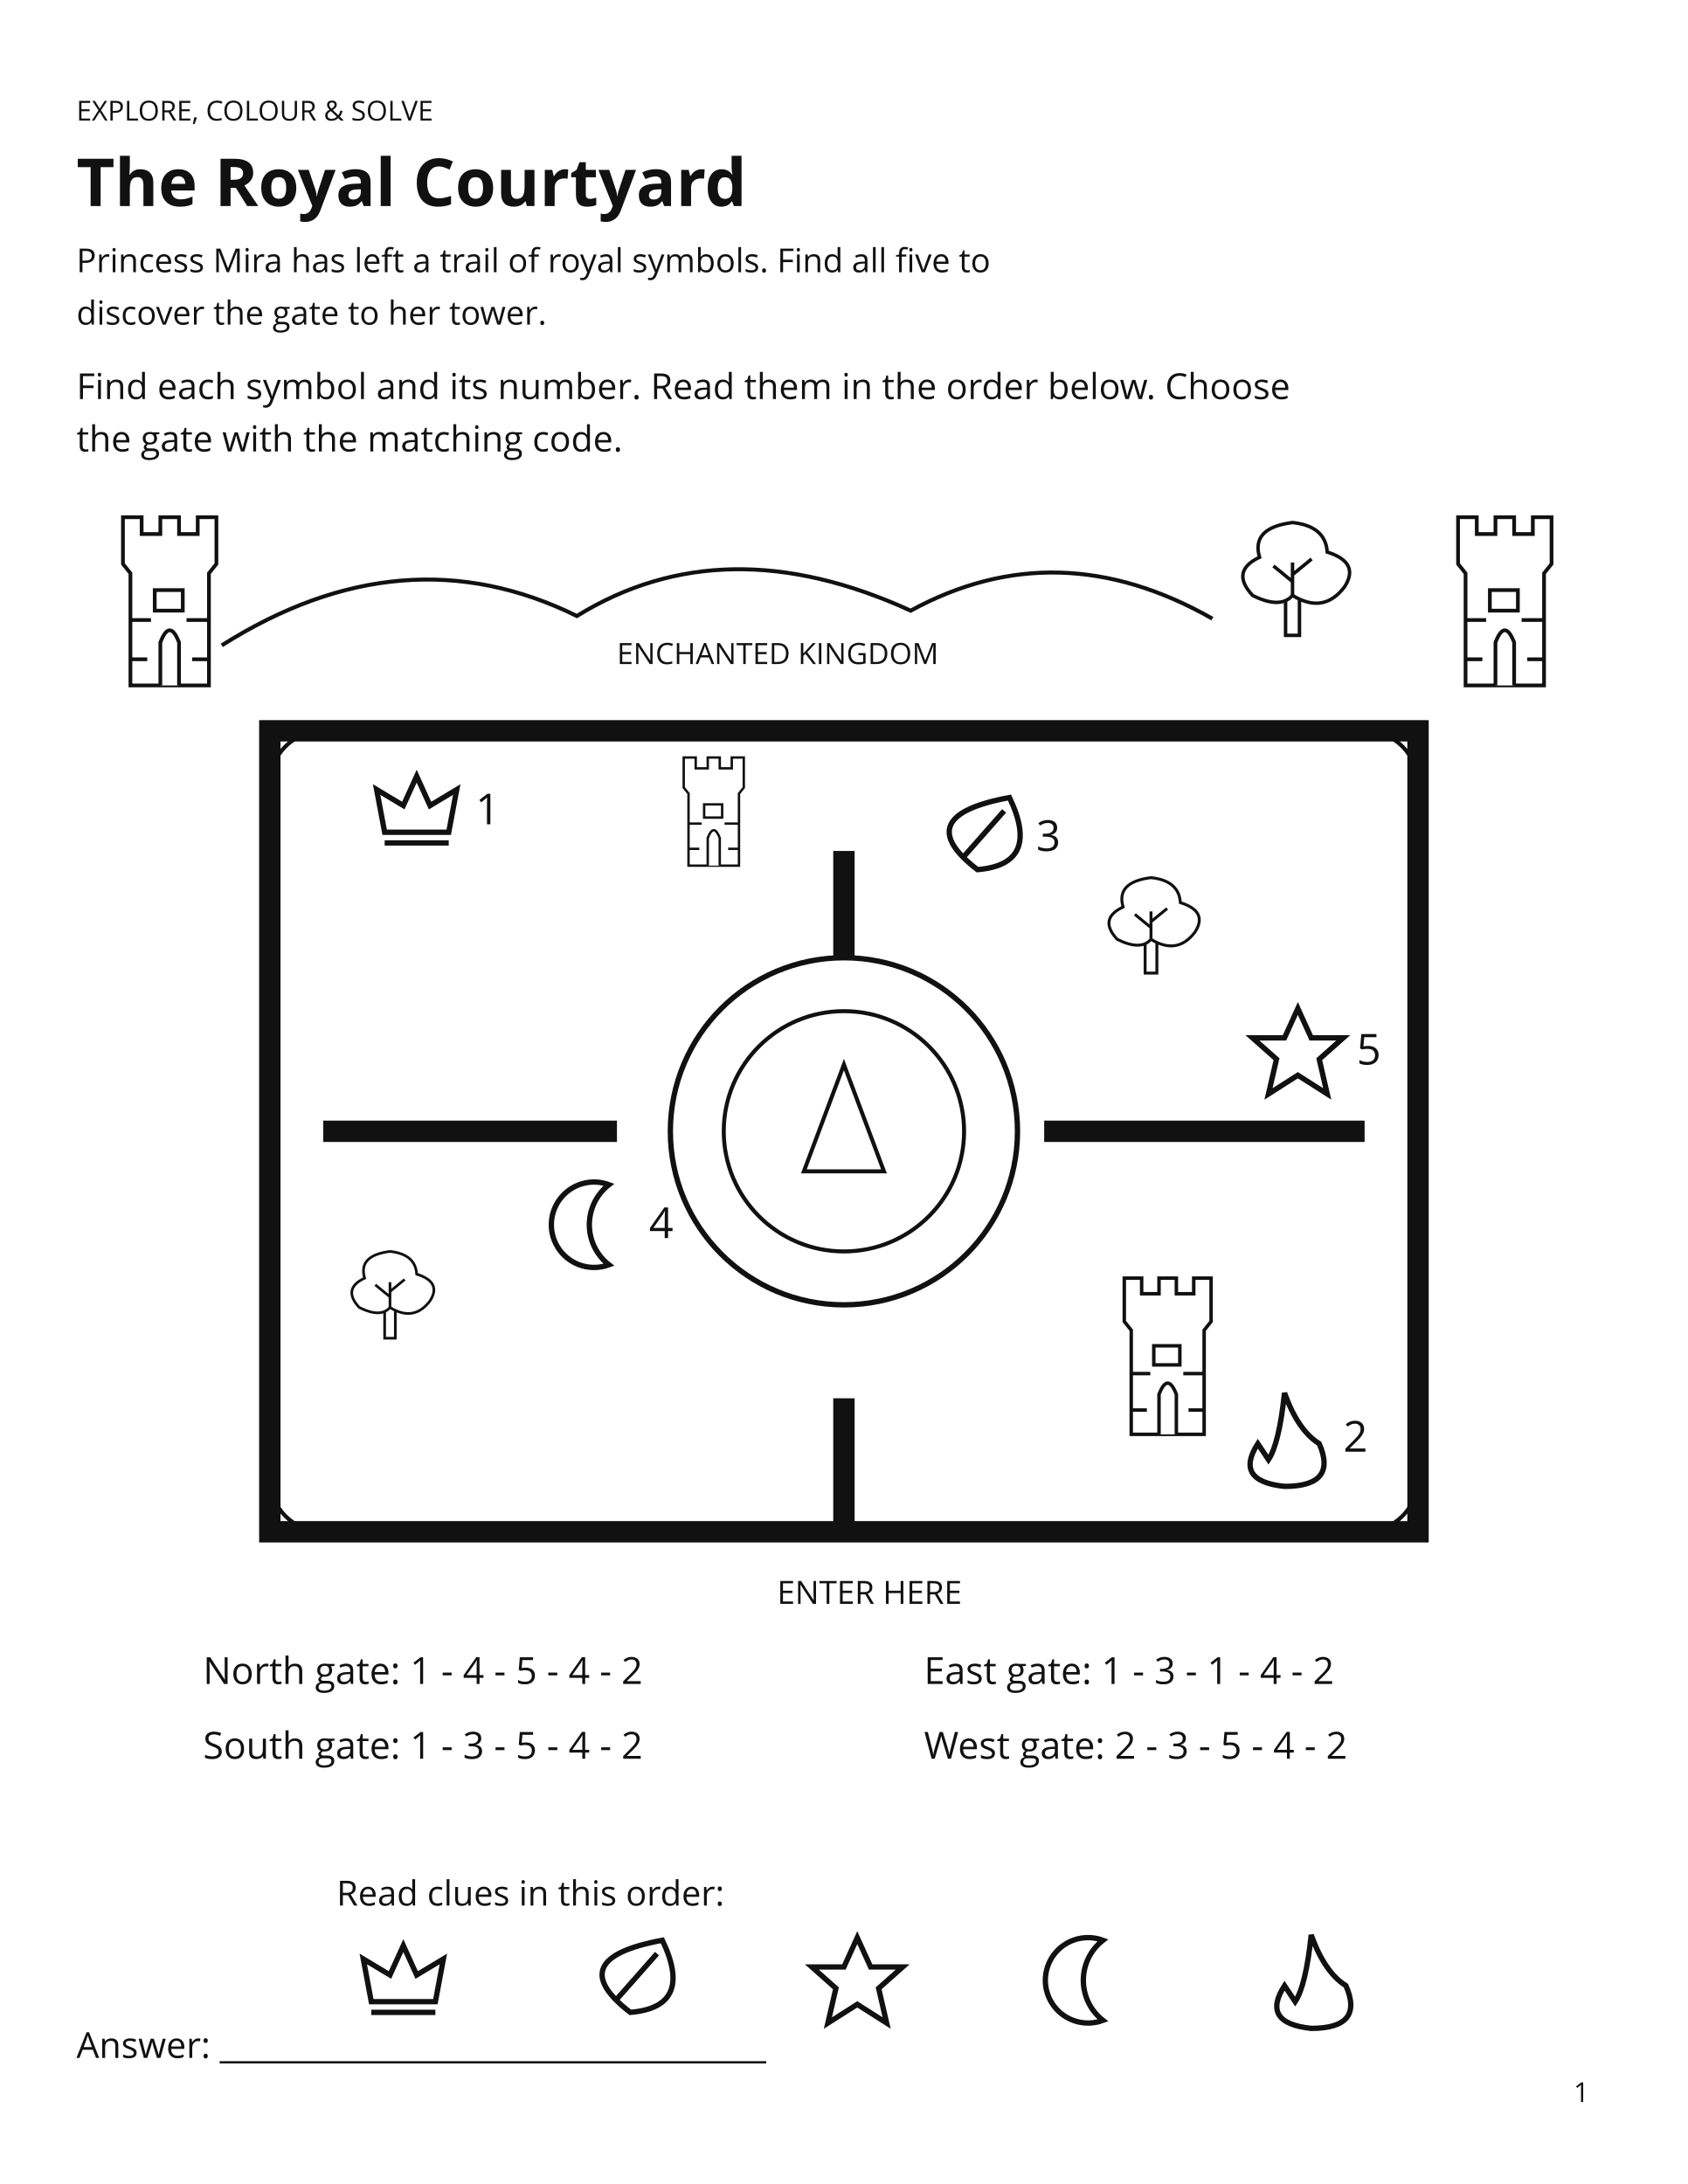
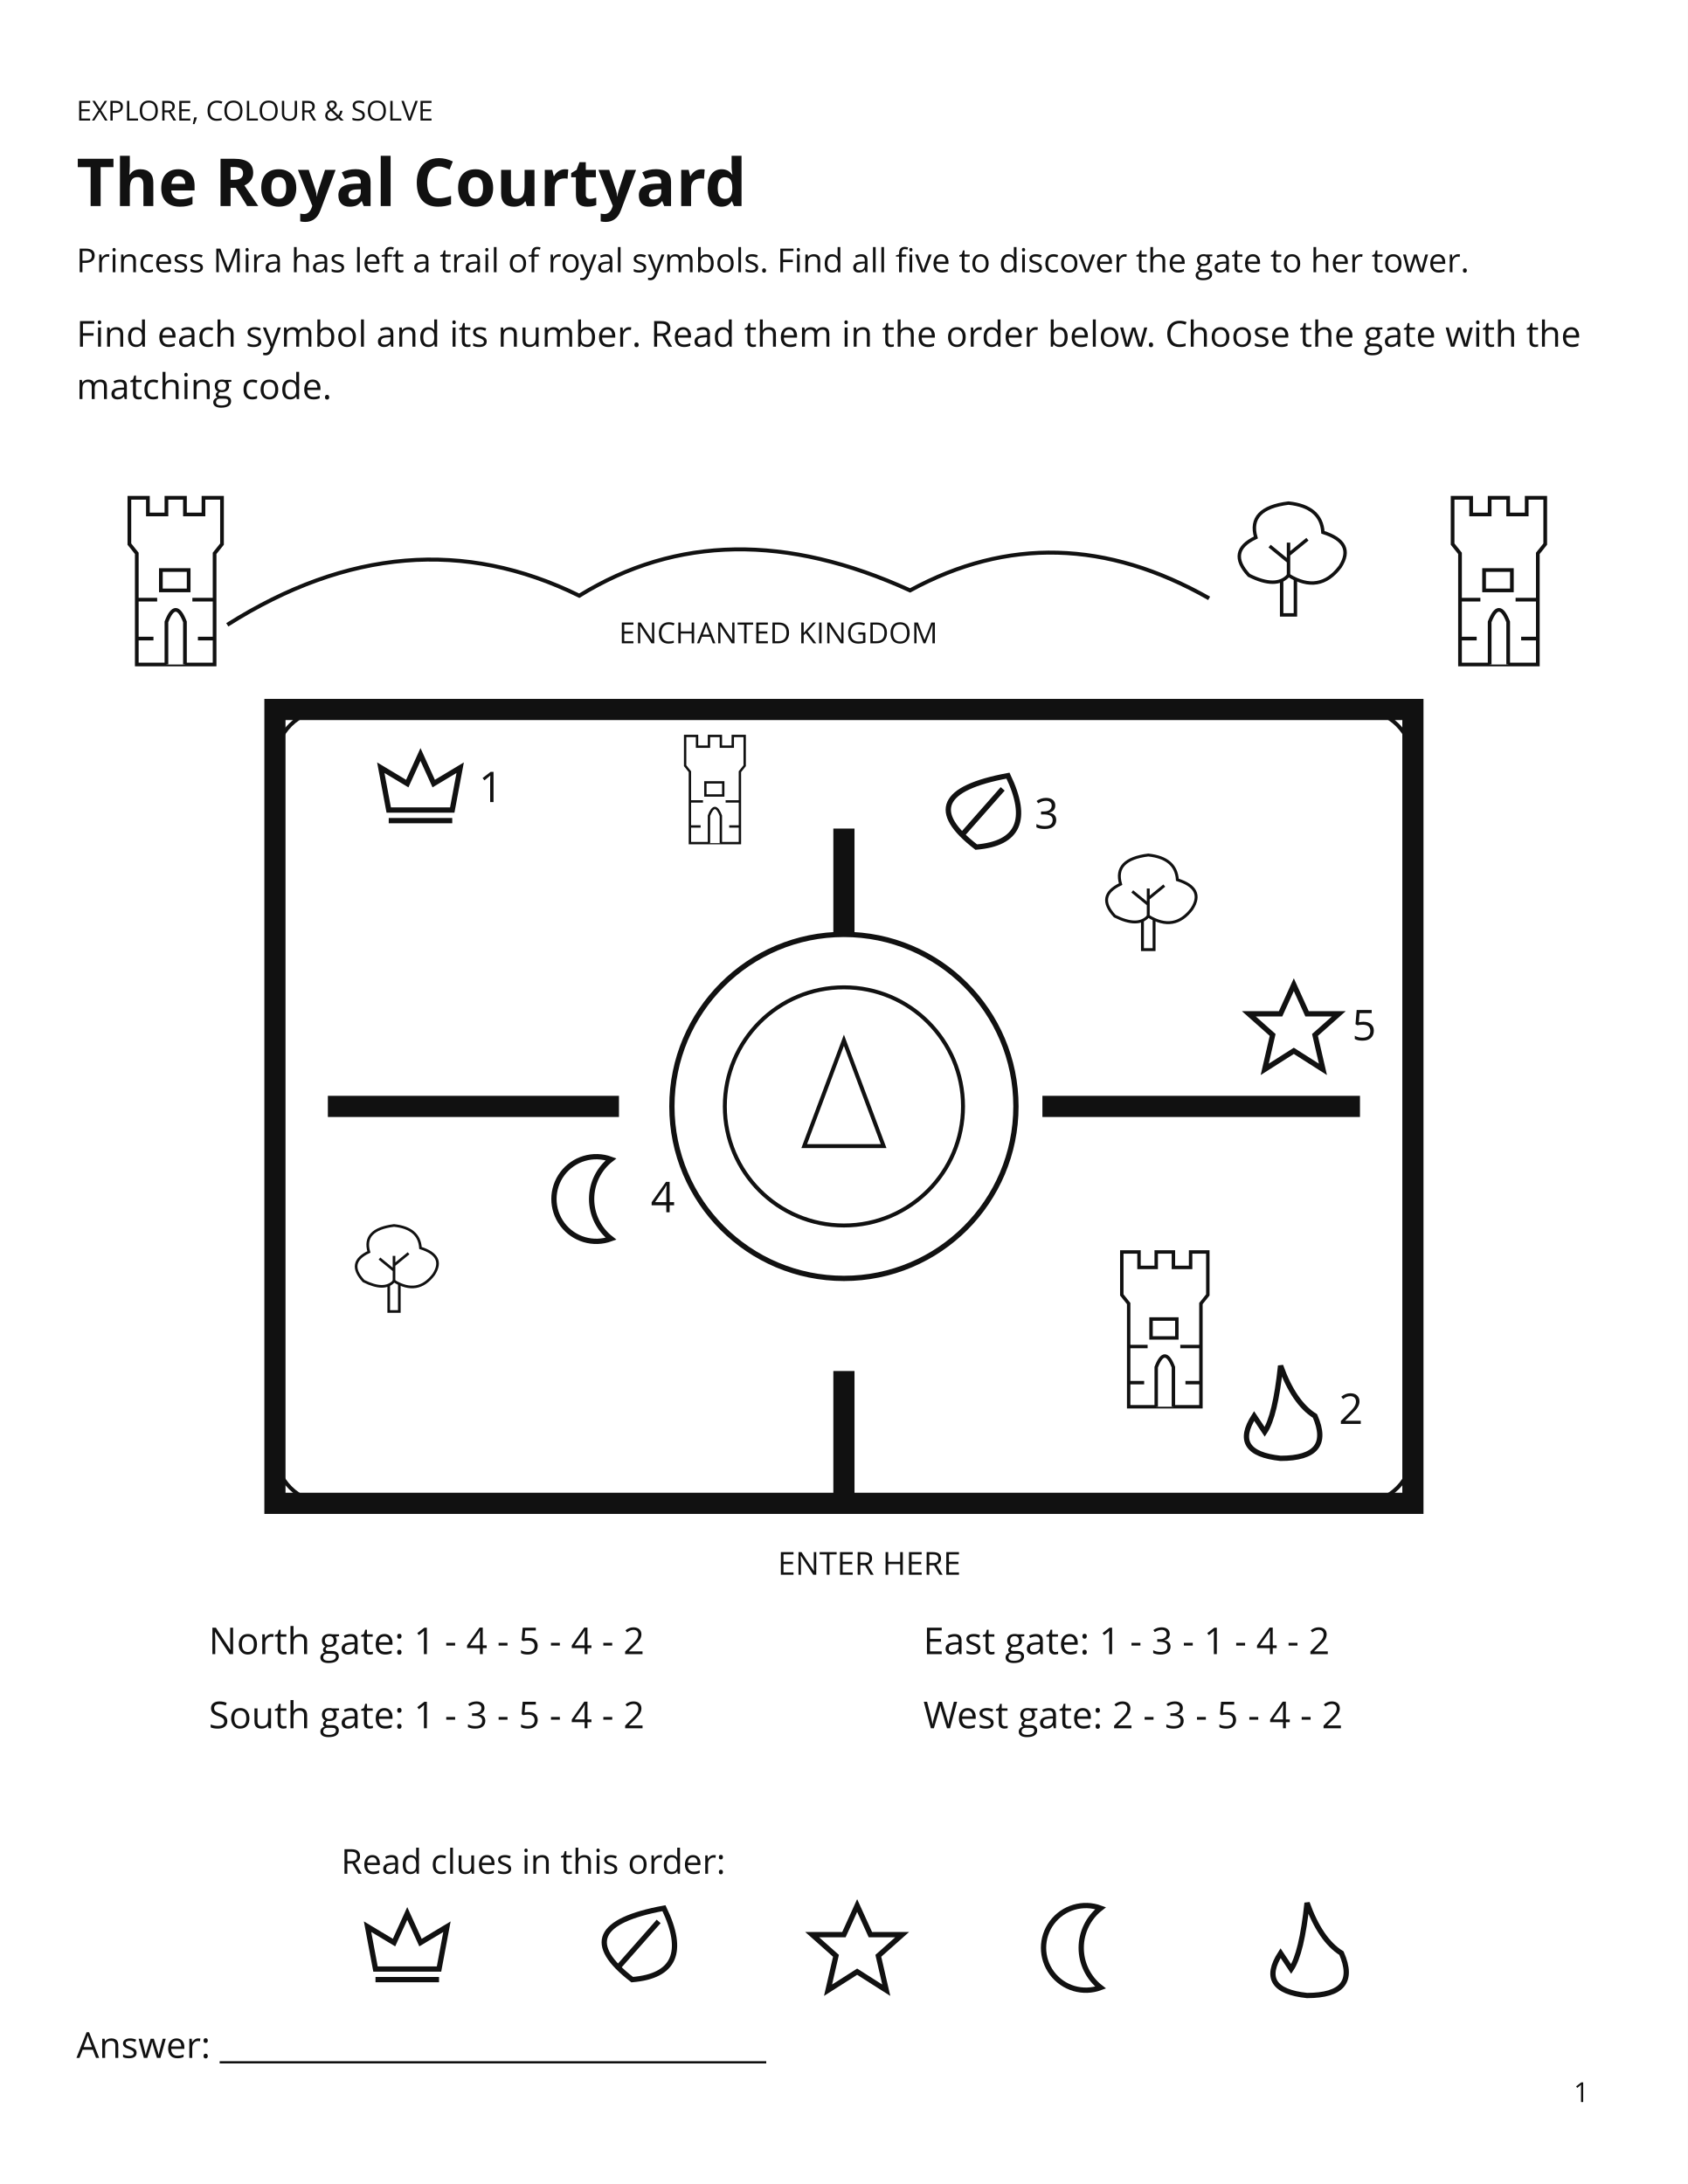
<svg xmlns="http://www.w3.org/2000/svg" width="8.5in" height="11in" viewBox="0 0 612 792" role="img" aria-label="The Royal Courtyard">
  <rect width="100%" height="100%" fill="white" />
  <g transform="translate(27.72 27.72)">
    <text x="0" y="16" font-family="Open Sans, sans-serif" font-size="10" fill="#111" stroke="none">EXPLORE, COLOUR &amp; SOLVE</text>
    <text x="0" y="47" font-family="Open Sans, sans-serif" font-size="24" fill="#111" stroke="none" font-weight="bold">The Royal Courtyard</text>
-     <text x="0" y="71" font-family="Open Sans, sans-serif" font-size="12" fill="#111" stroke="none">Princess Mira has left a trail of royal symbols. Find all five to</text>
-     <text x="0" y="90" font-family="Open Sans, sans-serif" font-size="12" fill="#111" stroke="none">discover the gate to her tower.</text>
-     <text x="0" y="117" font-family="Open Sans, sans-serif" font-size="13" fill="#111" stroke="none">Find each symbol and its number. Read them in the order below. Choose</text>
-     <text x="0" y="136" font-family="Open Sans, sans-serif" font-size="13" fill="#111" stroke="none">the gate with the matching code.</text>
-     <g transform="translate(12.0231 155) scale(0.9682069)">
+     <text x="0" y="71" font-family="Open Sans, sans-serif" font-size="12" fill="#111" stroke="none">Princess Mira has left a trail of royal symbols. Find all five to discover the gate to her tower.</text>
+     <text x="0" y="98" font-family="Open Sans, sans-serif" font-size="13" fill="#111" stroke="none">Find each symbol and its number. Read them in the order below. Choose the gate with the</text>
+     <text x="0" y="117" font-family="Open Sans, sans-serif" font-size="13" fill="#111" stroke="none">matching code.</text>
+     <g transform="translate(14.39379 148) scale(0.9595862)">
      <g data-layer="artwork">
        <g transform="translate(5 5) scale(0.7)" fill="white" stroke="#111" stroke-width="2">
          <path d="M0 25V0H10V9H20V0H30V9H40V0H50V25L46 30V90H4V30Z" />
          <path d="M20 90V67Q25 54 30 67V90M17 39V50H32V39ZM4 55H15M34 55H46M4 76H13M37 76H46" />
        </g>
        <g transform="translate(505 5) scale(0.7)" fill="white" stroke="#111" stroke-width="2">
          <path d="M0 25V0H10V9H20V0H30V9H40V0H50V25L46 30V90H4V30Z" />
          <path d="M20 90V67Q25 54 30 67V90M17 39V50H32V39ZM4 55H15M34 55H46M4 76H13M37 76H46" />
        </g>
        <g transform="translate(443 7) scale(0.65)" fill="white" stroke="#111" stroke-width="2">
          <path d="M-4 40V65H4V40" />
          <path d="M0 0Q-24 3-19 20Q-36 28-23 42Q-7 50 0 42Q18 53 30 37Q39 23 20 17Q19 2 0 0Z" />
          <path d="M0 42V23M0 34L-11 25M0 30L11 21" />
        </g>
        <path d="M42 53Q110 10 175 42Q230 8 300 40Q355 10 413 43" fill="none" stroke="#111" stroke-width="1.5" />
        <text x="190" y="60" font-family="Open Sans, sans-serif" font-size="11" fill="#111" stroke="none">ENCHANTED KINGDOM</text>
      </g>
      <g data-layer="puzzle" fill="none" stroke="#111" stroke-width="1.5">
        <rect x="60" y="85" width="430" height="300" rx="20" fill="white" />
        <path d="M60 85H490V385H60Z M275 385V335M275 200V130M190 235H80M350 235H470" stroke="#111" fill="none" stroke-width="8" />
        <circle cx="275" cy="235" r="65" fill="white" stroke="#111" stroke-width="2" />
        <circle cx="275" cy="235" r="45" fill="white" stroke="#111" />
        <path d="M260 250L275 210L290 250Z" fill="white" stroke="#111" />
        <g transform="translate(390 140) scale(0.55)" fill="white" stroke="#111" stroke-width="2">
          <path d="M-4 40V65H4V40" />
          <path d="M0 0Q-24 3-19 20Q-36 28-23 42Q-7 50 0 42Q18 53 30 37Q39 23 20 17Q19 2 0 0Z" />
          <path d="M0 42V23M0 34L-11 25M0 30L11 21" />
        </g>
        <g transform="translate(105 280) scale(0.5)" fill="white" stroke="#111" stroke-width="2">
          <path d="M-4 40V65H4V40" />
          <path d="M0 0Q-24 3-19 20Q-36 28-23 42Q-7 50 0 42Q18 53 30 37Q39 23 20 17Q19 2 0 0Z" />
          <path d="M0 42V23M0 34L-11 25M0 30L11 21" />
        </g>
        <g transform="translate(380 290) scale(0.65)" fill="white" stroke="#111" stroke-width="2">
          <path d="M0 25V0H10V9H20V0H30V9H40V0H50V25L46 30V90H4V30Z" />
          <path d="M20 90V67Q25 54 30 67V90M17 39V50H32V39ZM4 55H15M34 55H46M4 76H13M37 76H46" />
        </g>
        <g transform="translate(215 95) scale(0.45)" fill="white" stroke="#111" stroke-width="2">
          <path d="M0 25V0H10V9H20V0H30V9H40V0H50V25L46 30V90H4V30Z" />
          <path d="M20 90V67Q25 54 30 67V90M17 39V50H32V39ZM4 55H15M34 55H46M4 76H13M37 76H46" />
        </g>
        <path transform="translate(115 115)" d="M-12 8L-15-8L-5-2L0-13L5-2L15-8L12 8ZM-12 12H12" fill="white" stroke="#111" stroke-width="2" />
        <text x="137" y="120" font-family="Open Sans, sans-serif" font-size="16" fill="#111" stroke="none">1</text>
        <path transform="translate(325 125)" d="M0 12Q-26-8 12-15Q24 10 0 12ZM-5 7L10-10" fill="white" stroke="#111" stroke-width="2" />
        <text x="347" y="130" font-family="Open Sans, sans-serif" font-size="16" fill="#111" stroke="none">3</text>
        <path transform="translate(445 205)" d="M0-16L5-5L17-5L8 3L11 16L0 9L-11 16L-8 3L-17-5L-5-5Z" fill="white" stroke="#111" stroke-width="2" />
        <text x="467" y="210" font-family="Open Sans, sans-serif" font-size="16" fill="#111" stroke="none">5</text>
        <path transform="translate(180 270)" d="M7-15A16 16 0 1 0 7 15A19 19 0 0 1 7-15Z" fill="white" stroke="#111" stroke-width="2" />
        <text x="202" y="275" font-family="Open Sans, sans-serif" font-size="16" fill="#111" stroke="none">4</text>
        <path transform="translate(440 350)" d="M0-17Q5-3 13 2Q20 18 0 18Q-19 16-10 2L-6 8Q-2 2 0-17Z" fill="white" stroke="#111" stroke-width="2" />
        <text x="462" y="355" font-family="Open Sans, sans-serif" font-size="16" fill="#111" stroke="none">2</text>
        <text x="250" y="412" font-family="Open Sans, sans-serif" font-size="12" fill="#111" stroke="none">ENTER HERE</text>
        <text x="35" y="442" font-family="Open Sans, sans-serif" font-size="14" fill="#111" stroke="none">North gate: 1 - 4 - 5 - 4 - 2</text>
        <text x="305" y="442" font-family="Open Sans, sans-serif" font-size="14" fill="#111" stroke="none">East gate: 1 - 3 - 1 - 4 - 2</text>
        <text x="35" y="470" font-family="Open Sans, sans-serif" font-size="14" fill="#111" stroke="none">South gate: 1 - 3 - 5 - 4 - 2</text>
        <text x="305" y="470" font-family="Open Sans, sans-serif" font-size="14" fill="#111" stroke="none">West gate: 2 - 3 - 5 - 4 - 2</text>
        <text x="85" y="525" font-family="Open Sans, sans-serif" font-size="13" fill="#111" stroke="none">Read clues in this order:</text>
        <path transform="translate(110 553)" d="M-12 8L-15-8L-5-2L0-13L5-2L15-8L12 8ZM-12 12H12" fill="white" stroke="#111" stroke-width="2" />
        <path transform="translate(195 553)" d="M0 12Q-26-8 12-15Q24 10 0 12ZM-5 7L10-10" fill="white" stroke="#111" stroke-width="2" />
        <path transform="translate(280 553)" d="M0-16L5-5L17-5L8 3L11 16L0 9L-11 16L-8 3L-17-5L-5-5Z" fill="white" stroke="#111" stroke-width="2" />
        <path transform="translate(365 553)" d="M7-15A16 16 0 1 0 7 15A19 19 0 0 1 7-15Z" fill="white" stroke="#111" stroke-width="2" />
        <path transform="translate(450 553)" d="M0-17Q5-3 13 2Q20 18 0 18Q-19 16-10 2L-6 8Q-2 2 0-17Z" fill="white" stroke="#111" stroke-width="2" />
      </g>
    </g>
    <text x="0" y="718.56" font-family="Open Sans, sans-serif" font-size="13" fill="#111" stroke="none">Answer: __________________________________</text>
    <text x="548.56" y="734.56" font-family="Open Sans, sans-serif" font-size="10" fill="#111" stroke="none" text-anchor="end">1</text>
  </g>
</svg>
